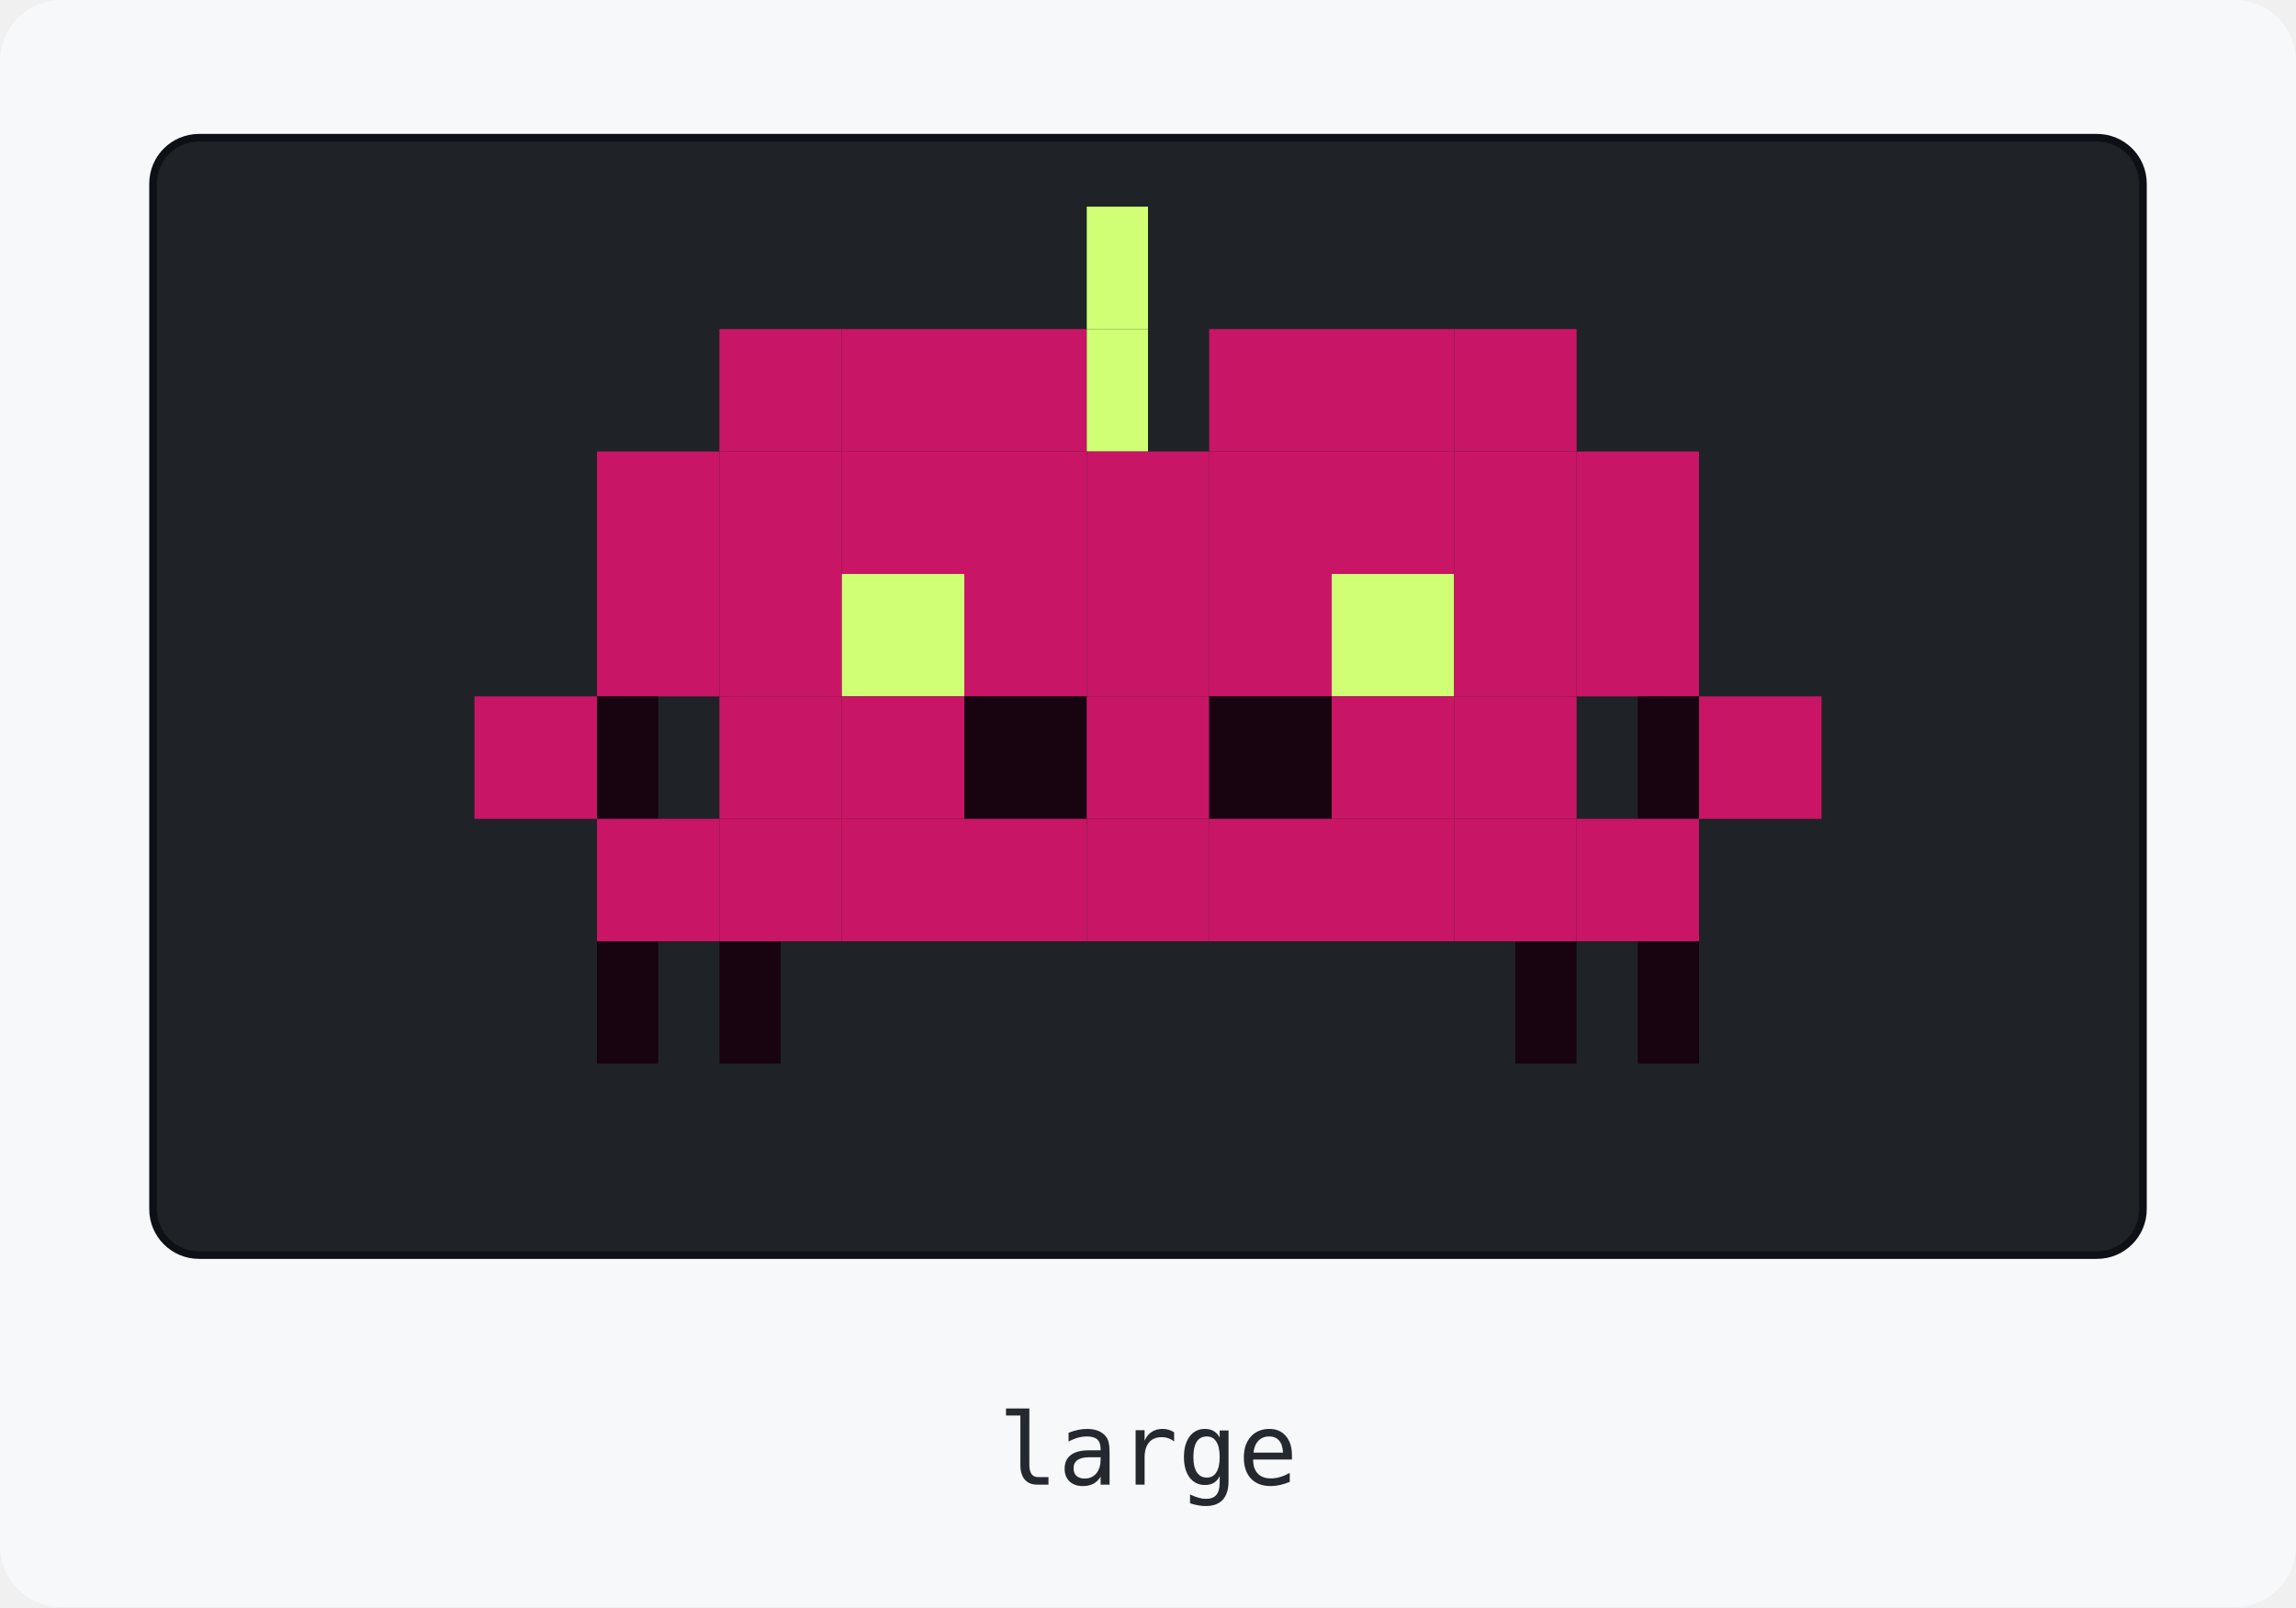
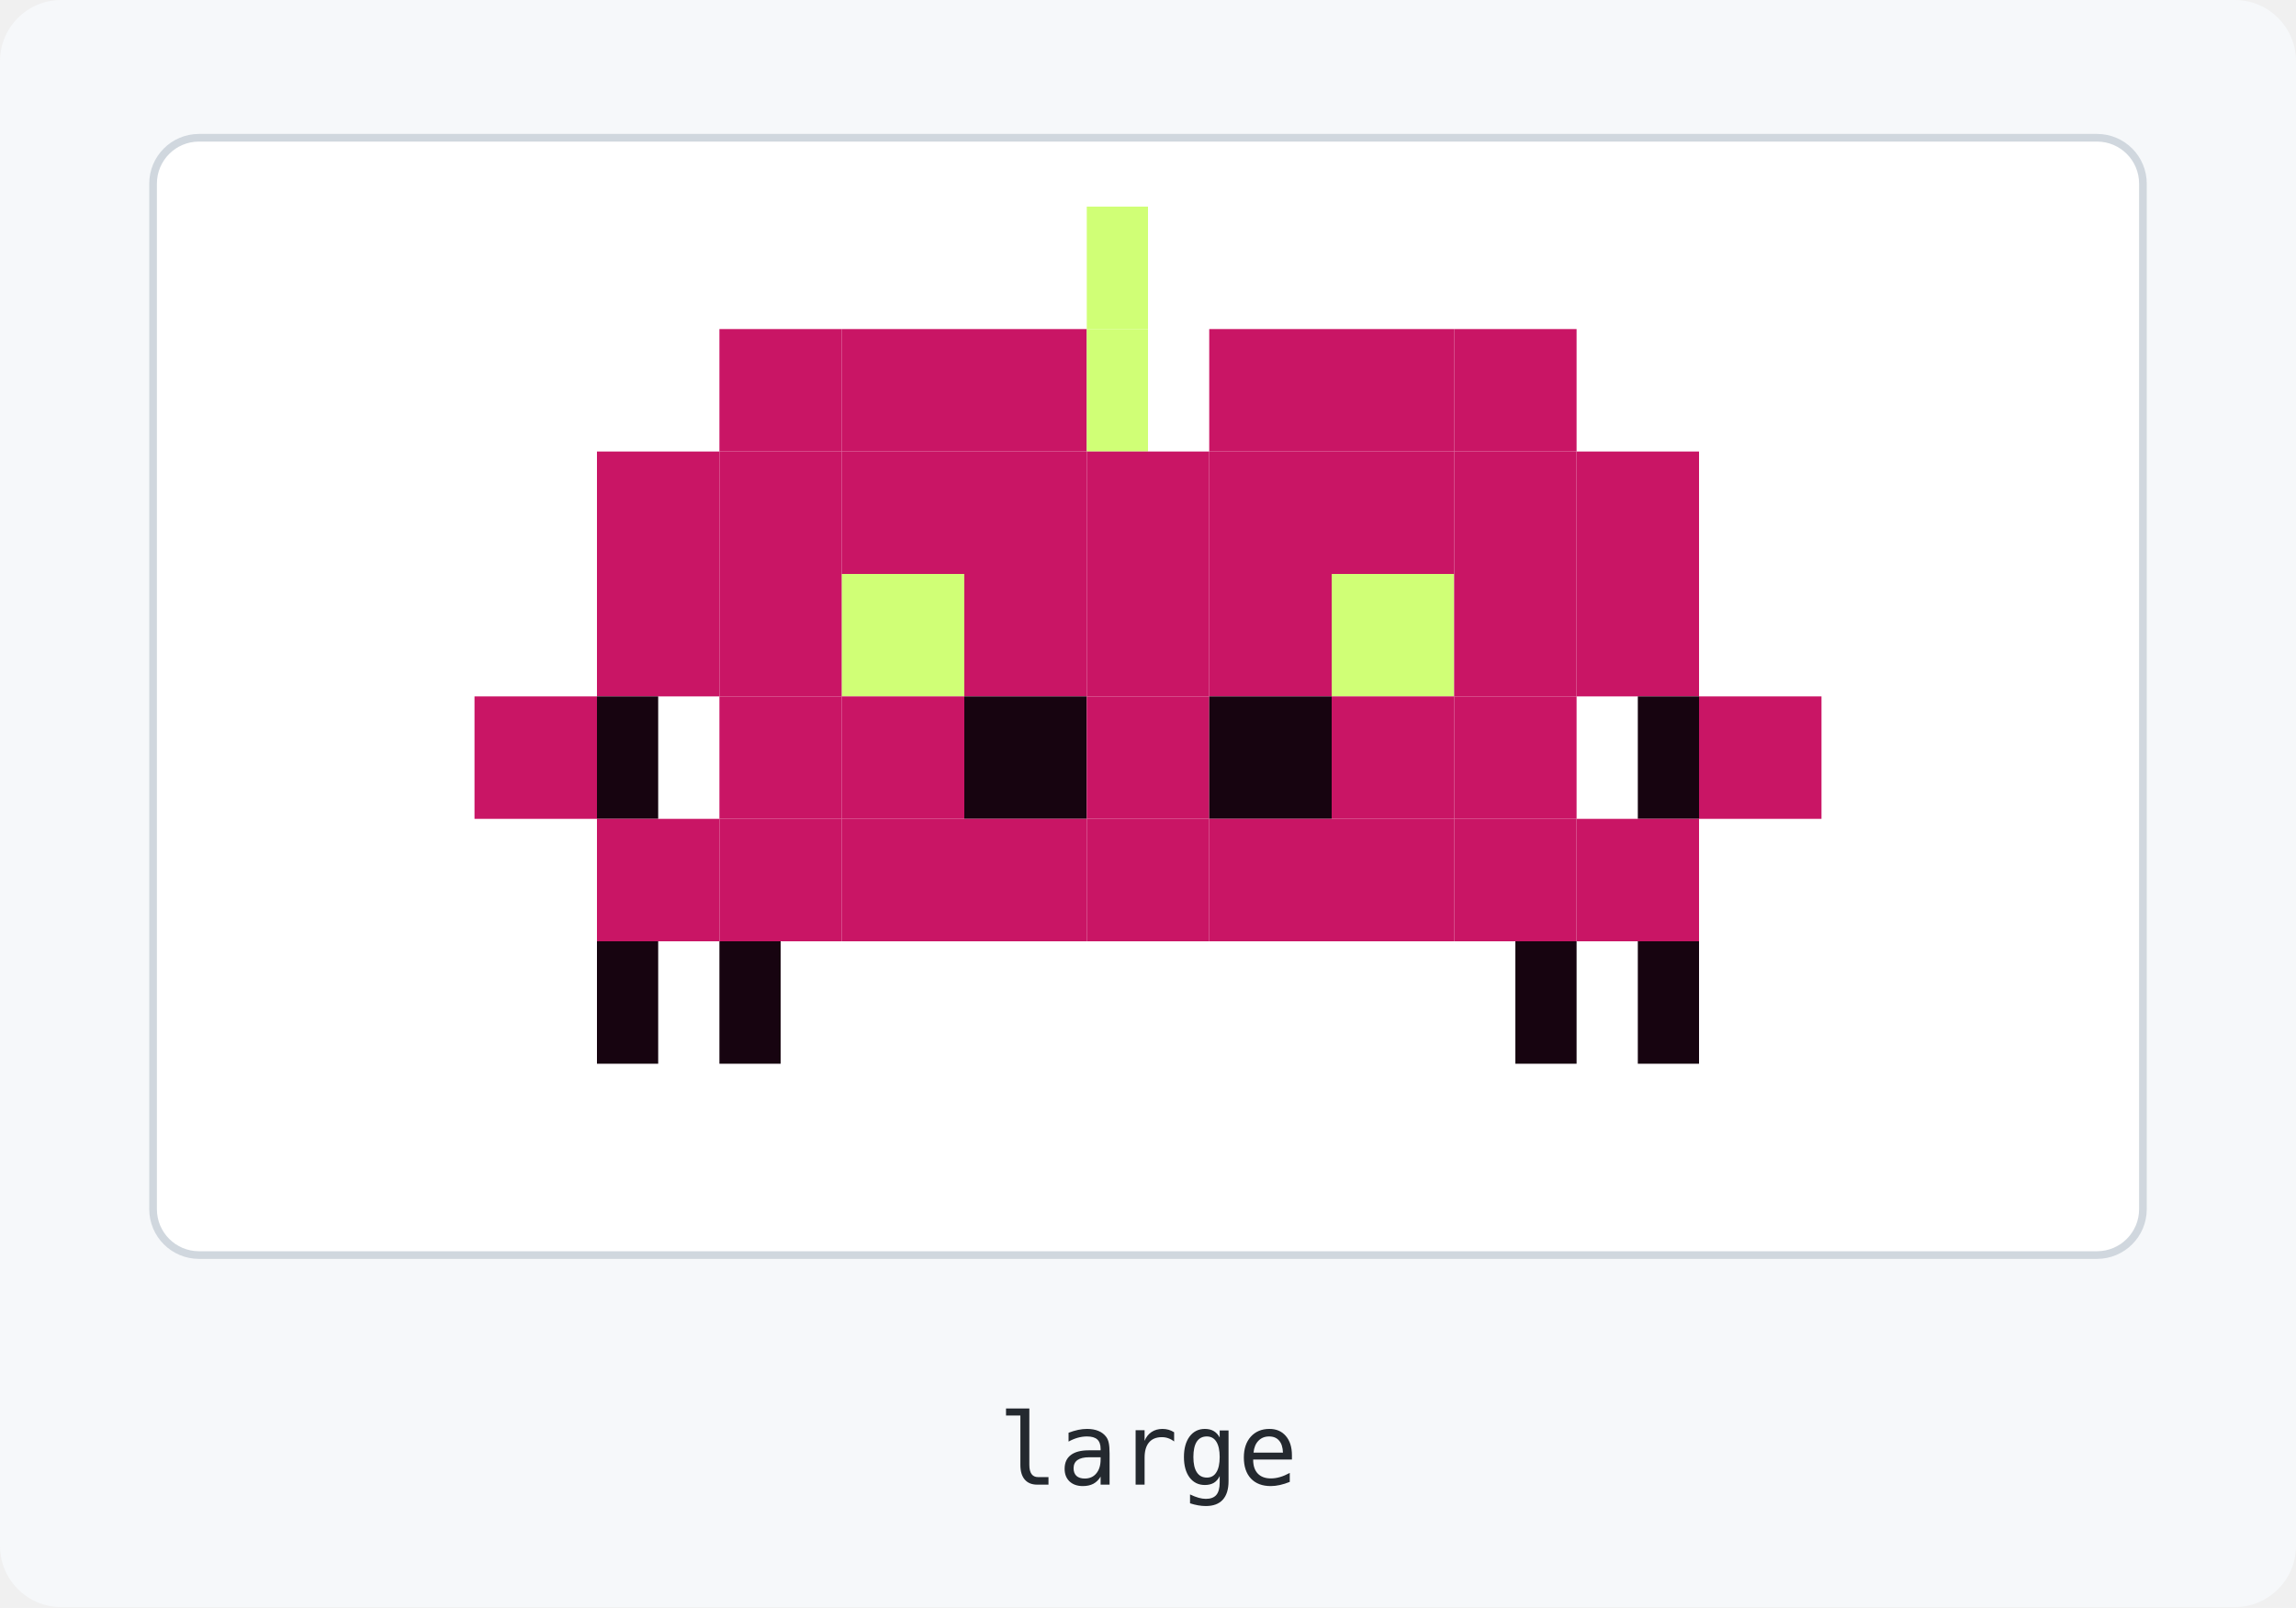
<svg xmlns="http://www.w3.org/2000/svg" width="300" height="210" viewBox="0 0 300 210" role="img" aria-label="large clingon">
  <rect width="300" height="210" rx="8" fill="#f6f8fa" />
-   <rect x="20" y="18" width="260" height="146" rx="6" fill="#1f2328" stroke="#0d1117" />
+   <rect x="20" y="18" width="260" height="146" rx="6" fill="#ffffff" stroke="#d0d7de" />
  <rect x="142" y="27" width="8" height="16" fill="#d0ff76" />
  <rect x="94" y="43" width="16" height="16" fill="#c91565" />
  <rect x="110" y="43" width="16" height="16" fill="#c91565" />
  <rect x="126" y="43" width="16" height="16" fill="#c91565" />
  <rect x="142" y="43" width="8" height="16" fill="#d0ff76" />
  <rect x="158" y="43" width="16" height="16" fill="#c91565" />
  <rect x="174" y="43" width="16" height="16" fill="#c91565" />
  <rect x="190" y="43" width="16" height="16" fill="#c91565" />
  <rect x="78" y="59" width="16" height="16" fill="#c91565" />
  <rect x="94" y="59" width="16" height="16" fill="#c91565" />
  <rect x="110" y="59" width="16" height="16" fill="#c91565" />
  <rect x="126" y="59" width="16" height="16" fill="#c91565" />
  <rect x="142" y="59" width="16" height="16" fill="#c91565" />
  <rect x="158" y="59" width="16" height="16" fill="#c91565" />
  <rect x="174" y="59" width="16" height="16" fill="#c91565" />
  <rect x="190" y="59" width="16" height="16" fill="#c91565" />
  <rect x="206" y="59" width="16" height="16" fill="#c91565" />
  <rect x="78" y="75" width="16" height="16" fill="#c91565" />
  <rect x="94" y="75" width="16" height="16" fill="#c91565" />
  <rect x="110" y="75" width="16" height="16" fill="#d0ff76" />
  <rect x="126" y="75" width="16" height="16" fill="#c91565" />
  <rect x="142" y="75" width="16" height="16" fill="#c91565" />
  <rect x="158" y="75" width="16" height="16" fill="#c91565" />
  <rect x="174" y="75" width="16" height="16" fill="#d0ff76" />
  <rect x="190" y="75" width="16" height="16" fill="#c91565" />
  <rect x="206" y="75" width="16" height="16" fill="#c91565" />
  <rect x="62" y="91" width="16" height="16" fill="#c91565" />
  <rect x="78" y="91" width="8" height="16" fill="#170410" />
  <rect x="94" y="91" width="16" height="16" fill="#c91565" />
  <rect x="110" y="91" width="16" height="16" fill="#c91565" />
  <rect x="126" y="91" width="16" height="16" fill="#170410" />
  <rect x="142" y="91" width="16" height="16" fill="#c91565" />
  <rect x="158" y="91" width="16" height="16" fill="#170410" />
  <rect x="174" y="91" width="16" height="16" fill="#c91565" />
  <rect x="190" y="91" width="16" height="16" fill="#c91565" />
  <rect x="214" y="91" width="8" height="16" fill="#170410" />
  <rect x="222" y="91" width="16" height="16" fill="#c91565" />
  <rect x="78" y="107" width="16" height="16" fill="#c91565" />
  <rect x="94" y="107" width="16" height="16" fill="#c91565" />
  <rect x="110" y="107" width="16" height="16" fill="#c91565" />
  <rect x="126" y="107" width="16" height="16" fill="#c91565" />
  <rect x="142" y="107" width="16" height="16" fill="#c91565" />
  <rect x="158" y="107" width="16" height="16" fill="#c91565" />
  <rect x="174" y="107" width="16" height="16" fill="#c91565" />
  <rect x="190" y="107" width="16" height="16" fill="#c91565" />
  <rect x="206" y="107" width="16" height="16" fill="#c91565" />
  <rect x="78" y="123" width="8" height="16" fill="#170410" />
  <rect x="94" y="123" width="8" height="16" fill="#170410" />
  <rect x="198" y="123" width="8" height="16" fill="#170410" />
  <rect x="214" y="123" width="8" height="16" fill="#170410" />
  <text x="150" y="194" text-anchor="middle" font-family="ui-monospace, SFMono-Regular, Menlo, Consolas, monospace" font-size="13" font-weight="400" fill="#24292f">large</text>
</svg>
